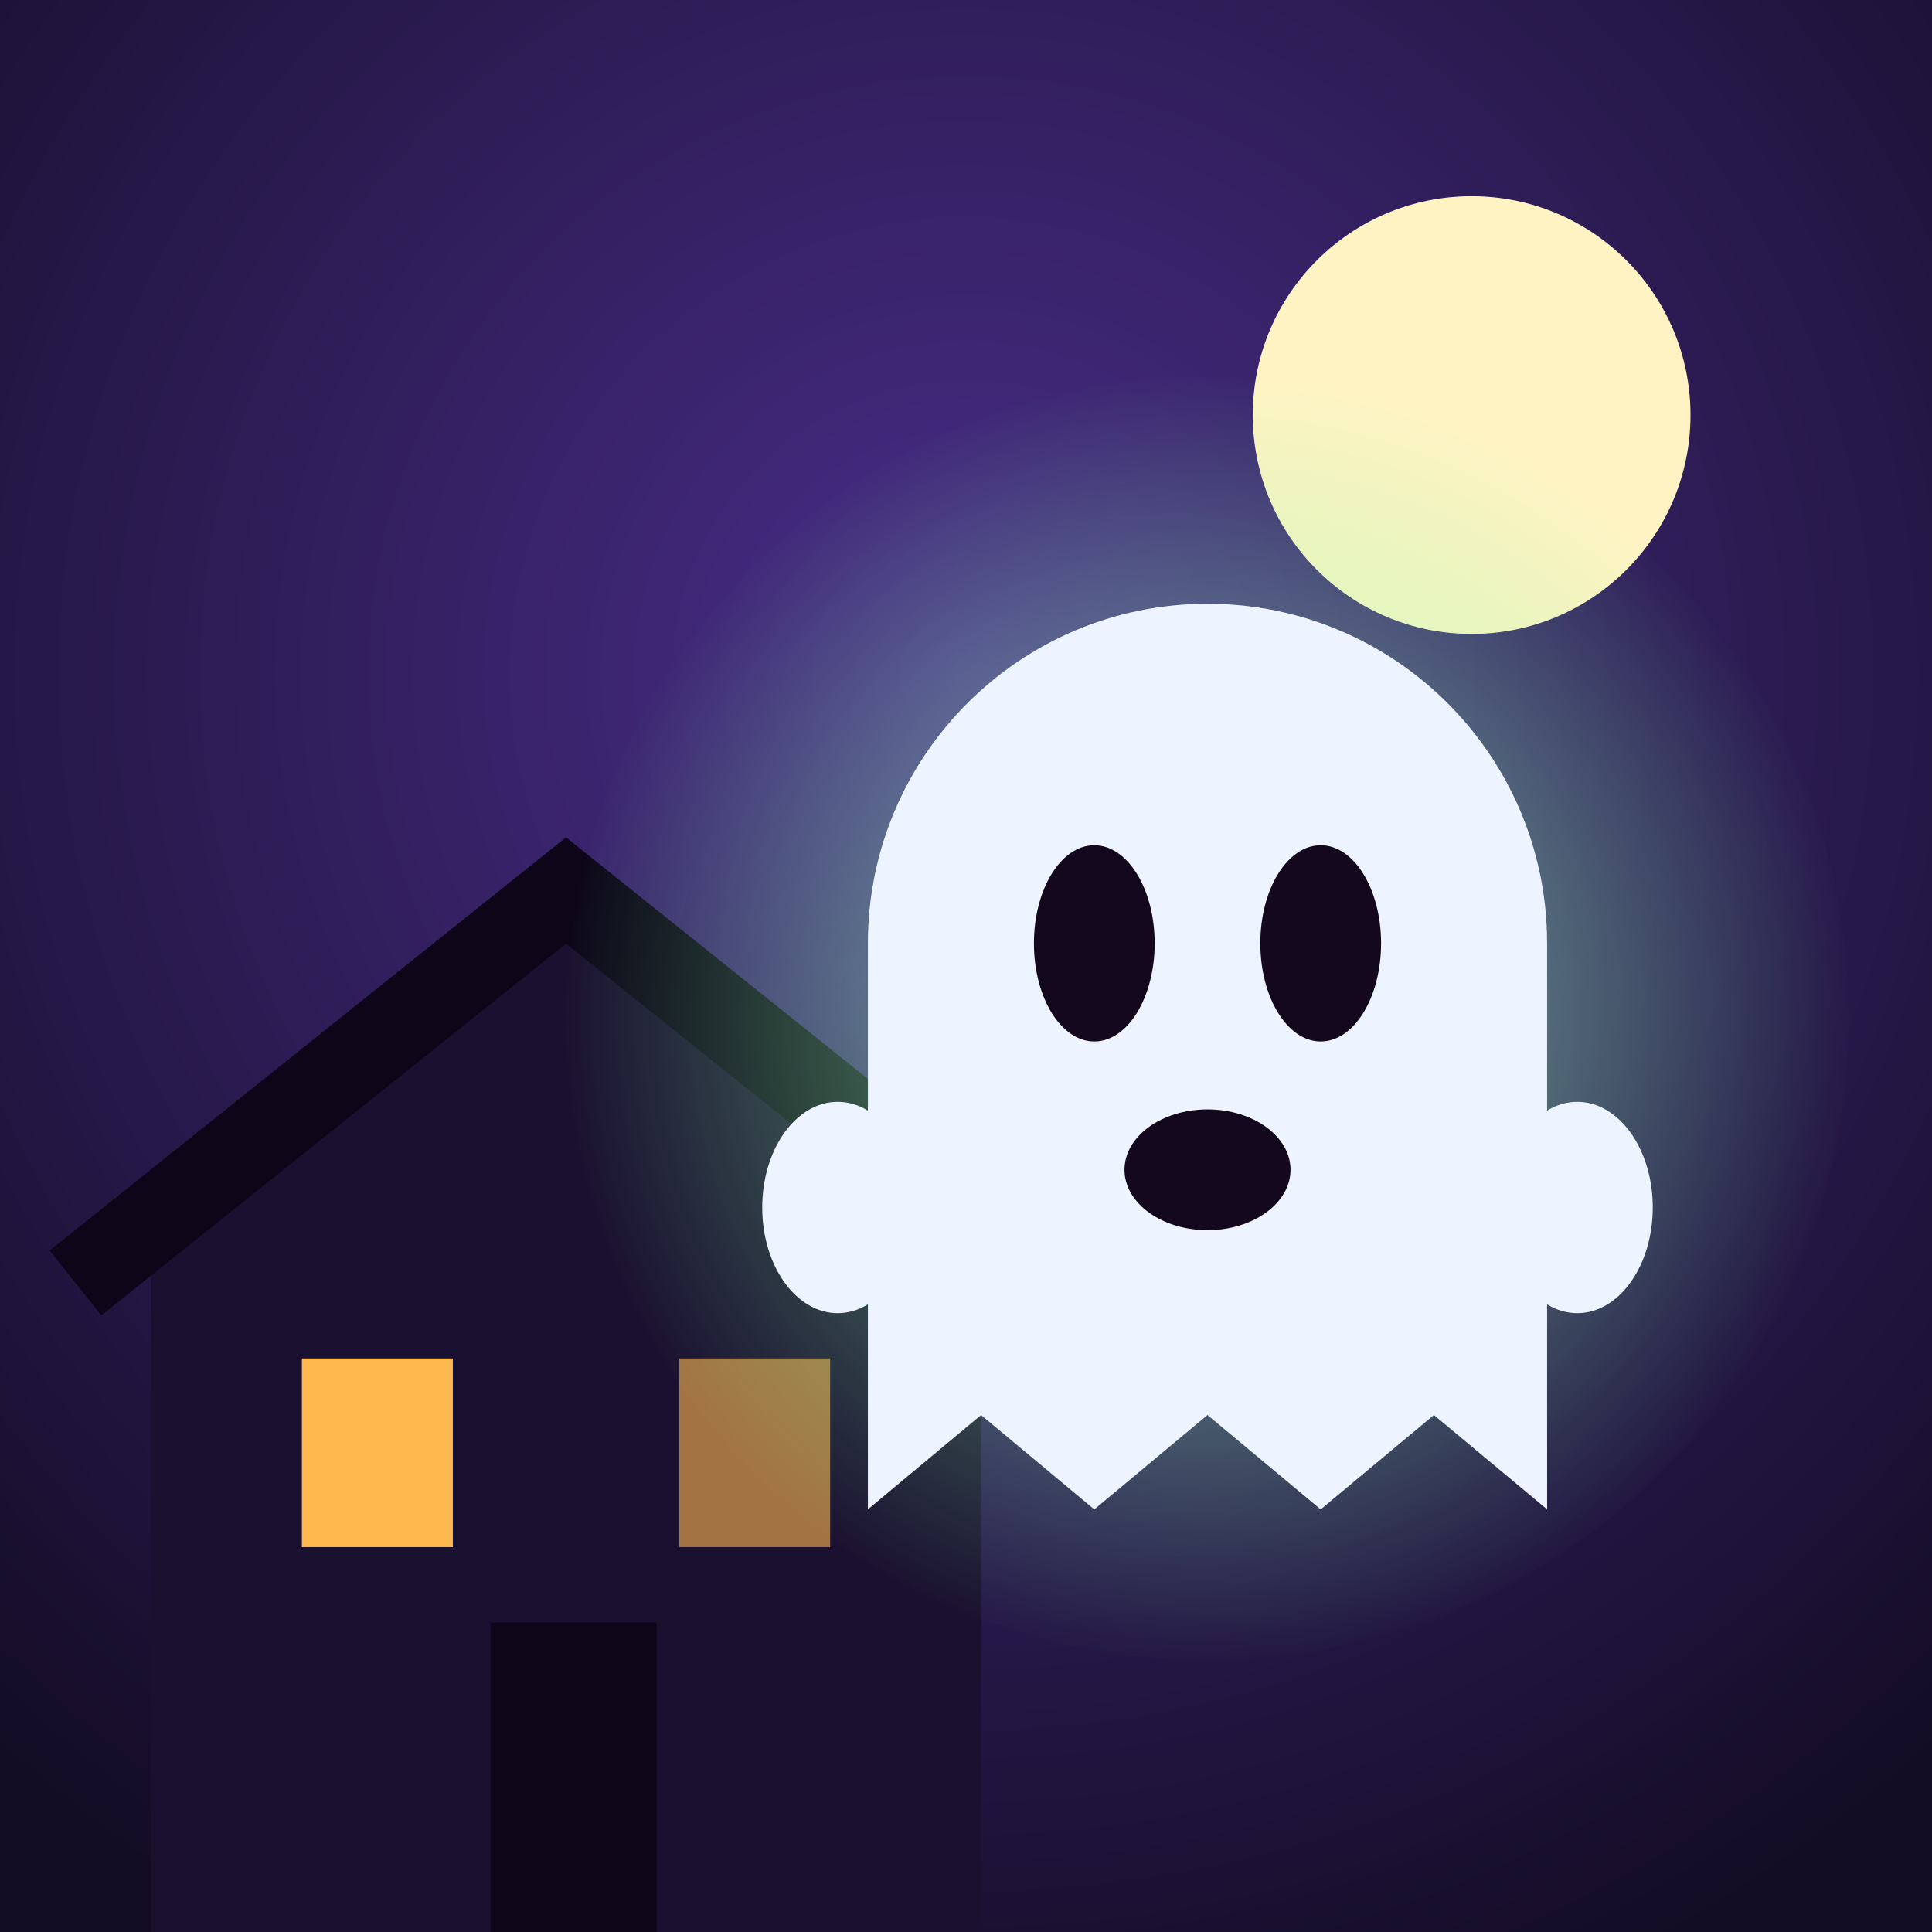
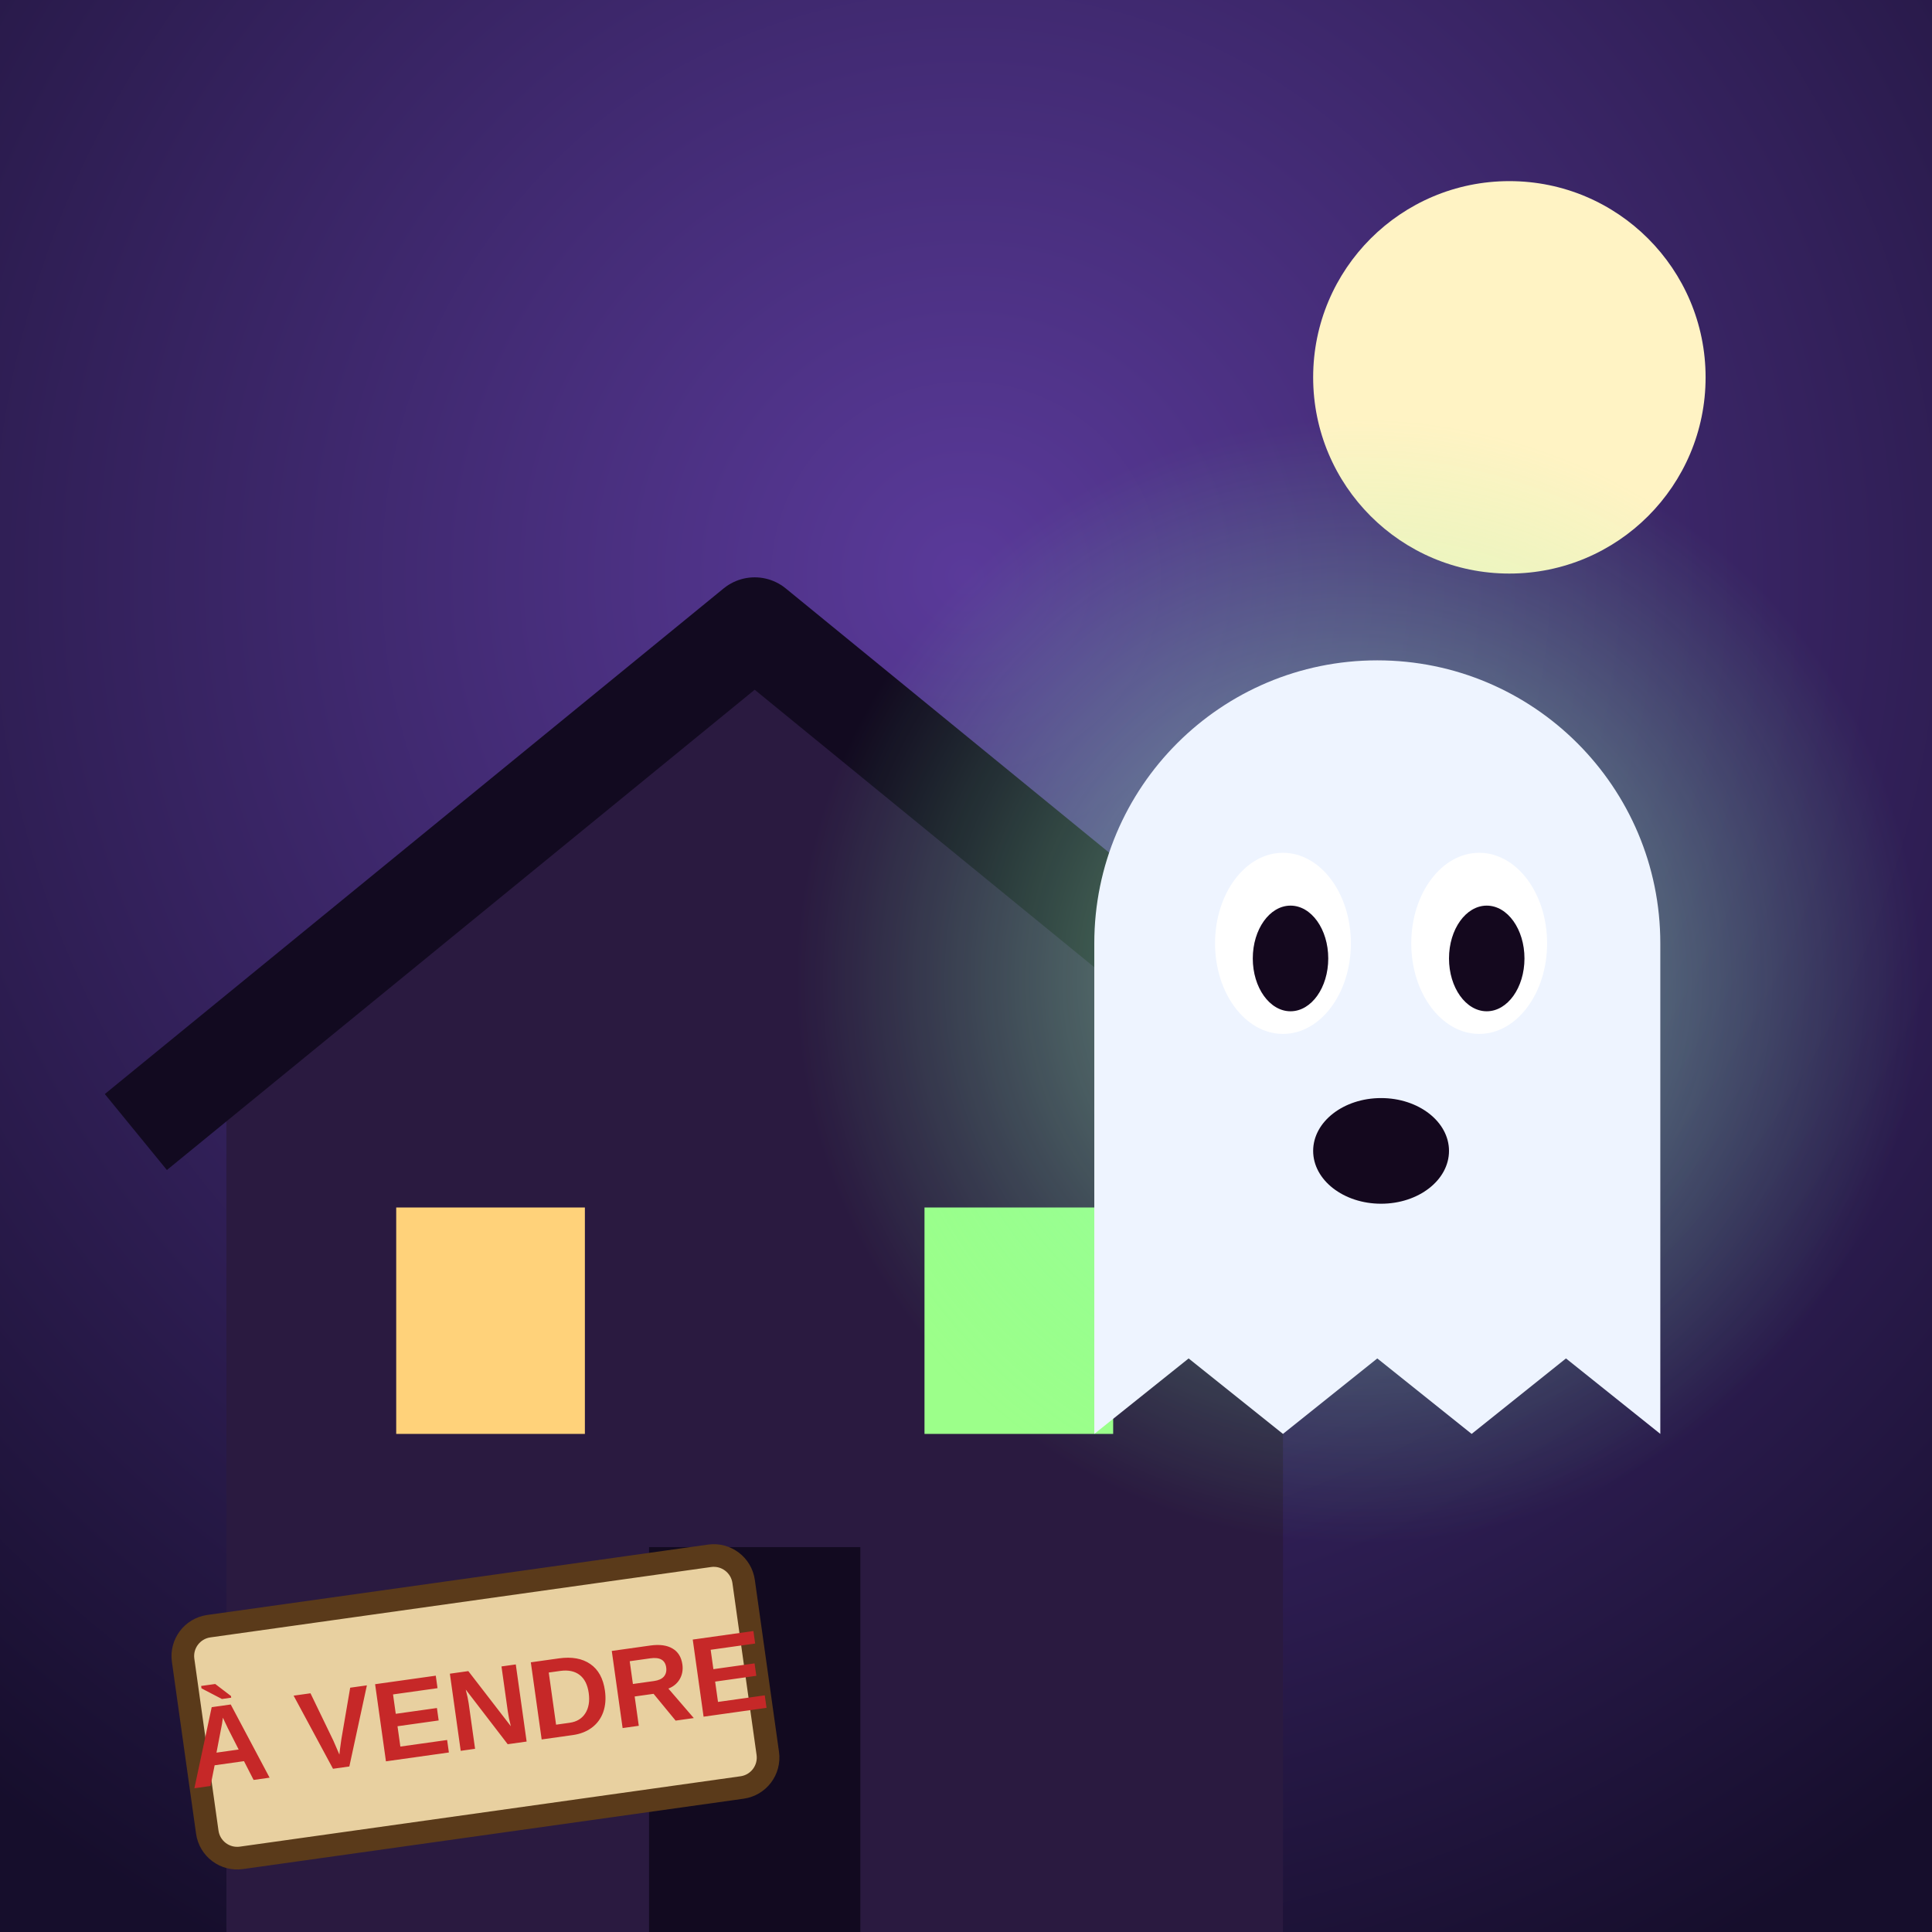
<svg xmlns="http://www.w3.org/2000/svg" viewBox="0 0 512 512">
  <defs>
-     <radialGradient id="bg" cx="50%" cy="35%" r="75%">
-       <stop offset="0" stop-color="#4a2d8a" />
-       <stop offset="1" stop-color="#120c24" />
+     <radialGradient id="bg" cx="50%" cy="30%" r="80%">
+       <stop offset="0" stop-color="#5a3a9a" />
+       <stop offset="1" stop-color="#160e2c" />
    </radialGradient>
    <radialGradient id="gl" cx="50%" cy="50%" r="50%">
-       <stop offset="0" stop-color="#b9ffcb" stop-opacity=".7" />
+       <stop offset="0" stop-color="#b9ffcb" stop-opacity=".6" />
      <stop offset="1" stop-color="#76ff9a" stop-opacity="0" />
    </radialGradient>
  </defs>
  <rect width="512" height="512" fill="url(#bg)" />
-   <circle cx="390" cy="110" r="58" fill="#fff3c4" />
-   <circle cx="410" cy="96" r="52" fill="#3a2470" opacity=".0" />
-   <path d="M40 512 L40 330 L150 250 L260 330 L260 512Z" fill="#1a1030" />
-   <path d="M20 340 L150 236 L280 340" fill="none" stroke="#0c0618" stroke-width="22" />
-   <rect x="80" y="360" width="40" height="50" fill="#ffb84d" />
-   <rect x="180" y="360" width="40" height="50" fill="#ffb84d" opacity=".6" />
-   <rect x="130" y="430" width="44" height="82" fill="#0c0618" />
-   <circle cx="320" cy="270" r="170" fill="url(#gl)" />
-   <path d="M230 400 L230 250 A90 90 0 0 1 410 250 L410 400 L380 375 L350 400 L320 375 L290 400 L260 375Z" fill="#eef4ff" />
-   <ellipse cx="290" cy="250" rx="16" ry="26" fill="#14081e" />
-   <ellipse cx="350" cy="250" rx="16" ry="26" fill="#14081e" />
-   <ellipse cx="320" cy="310" rx="22" ry="16" fill="#14081e" />
-   <ellipse cx="222" cy="320" rx="20" ry="28" fill="#eef4ff" />
-   <ellipse cx="418" cy="320" rx="20" ry="28" fill="#eef4ff" />
+   <circle cx="400" cy="100" r="52" fill="#fff3c4" />
+   <path d="M60 512 L60 290 L200 180 L340 290 L340 512Z" fill="#2a1a40" />
+   <path d="M36 300 L200 166 L364 300" fill="none" stroke="#120a20" stroke-width="26" stroke-linejoin="round" />
+   <rect x="105" y="320" width="50" height="60" fill="#ffd27a" />
+   <rect x="245" y="320" width="50" height="60" fill="#9cff8a" />
+   <rect x="172" y="410" width="56" height="102" fill="#120a20" />
+   <g transform="rotate(-8 120 230)">
+     <rect x="20" y="420" width="150" height="62" rx="8" fill="#e8d0a0" stroke="#5a3a1a" stroke-width="6" />
+     <text x="95" y="462" font-family="Arial Black,Arial" font-weight="900" font-size="30" text-anchor="middle" fill="#c62828">À VENDRE</text>
+   </g>
+   <circle cx="360" cy="260" r="150" fill="url(#gl)" />
+   <path d="M290 380 L290 250 A75 75 0 0 1 440 250 L440 380 L415 360 L390 380 L365 360 L340 380 L315 360Z" fill="#eef4ff" />
+   <ellipse cx="340" cy="250" rx="18" ry="24" fill="#fff" />
+   <ellipse cx="392" cy="250" rx="18" ry="24" fill="#fff" />
+   <ellipse cx="342" cy="254" rx="10" ry="14" fill="#14081e" />
+   <ellipse cx="394" cy="254" rx="10" ry="14" fill="#14081e" />
+   <ellipse cx="366" cy="305" rx="18" ry="14" fill="#14081e" />
</svg>
